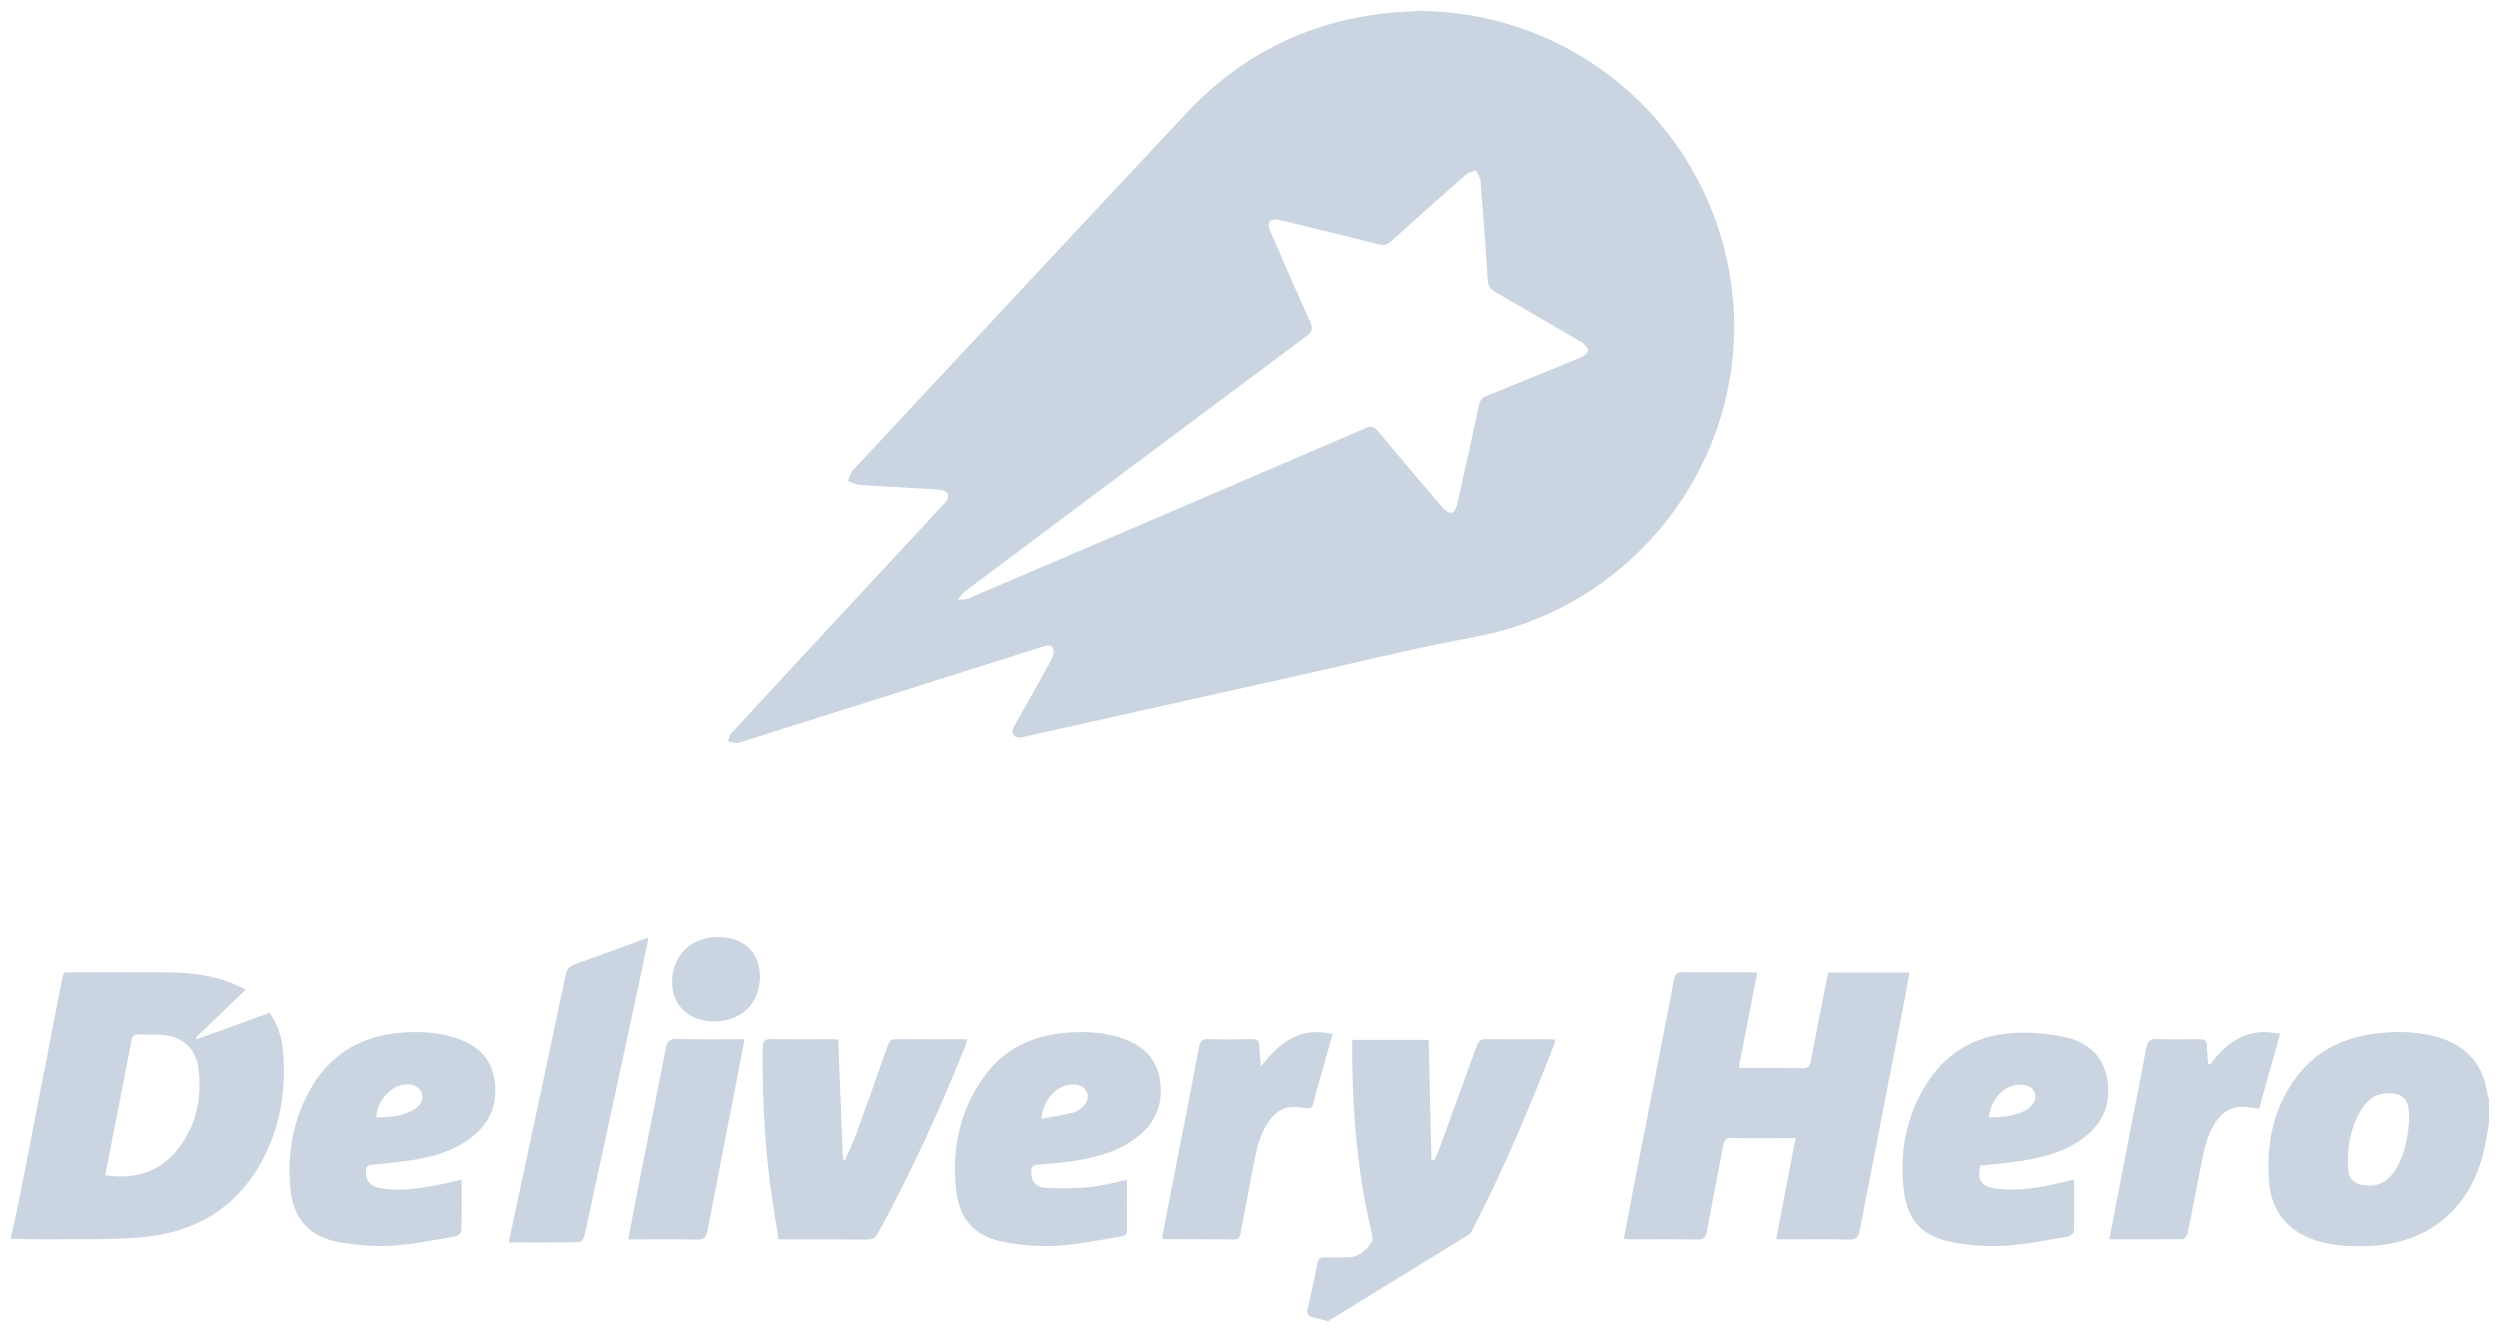
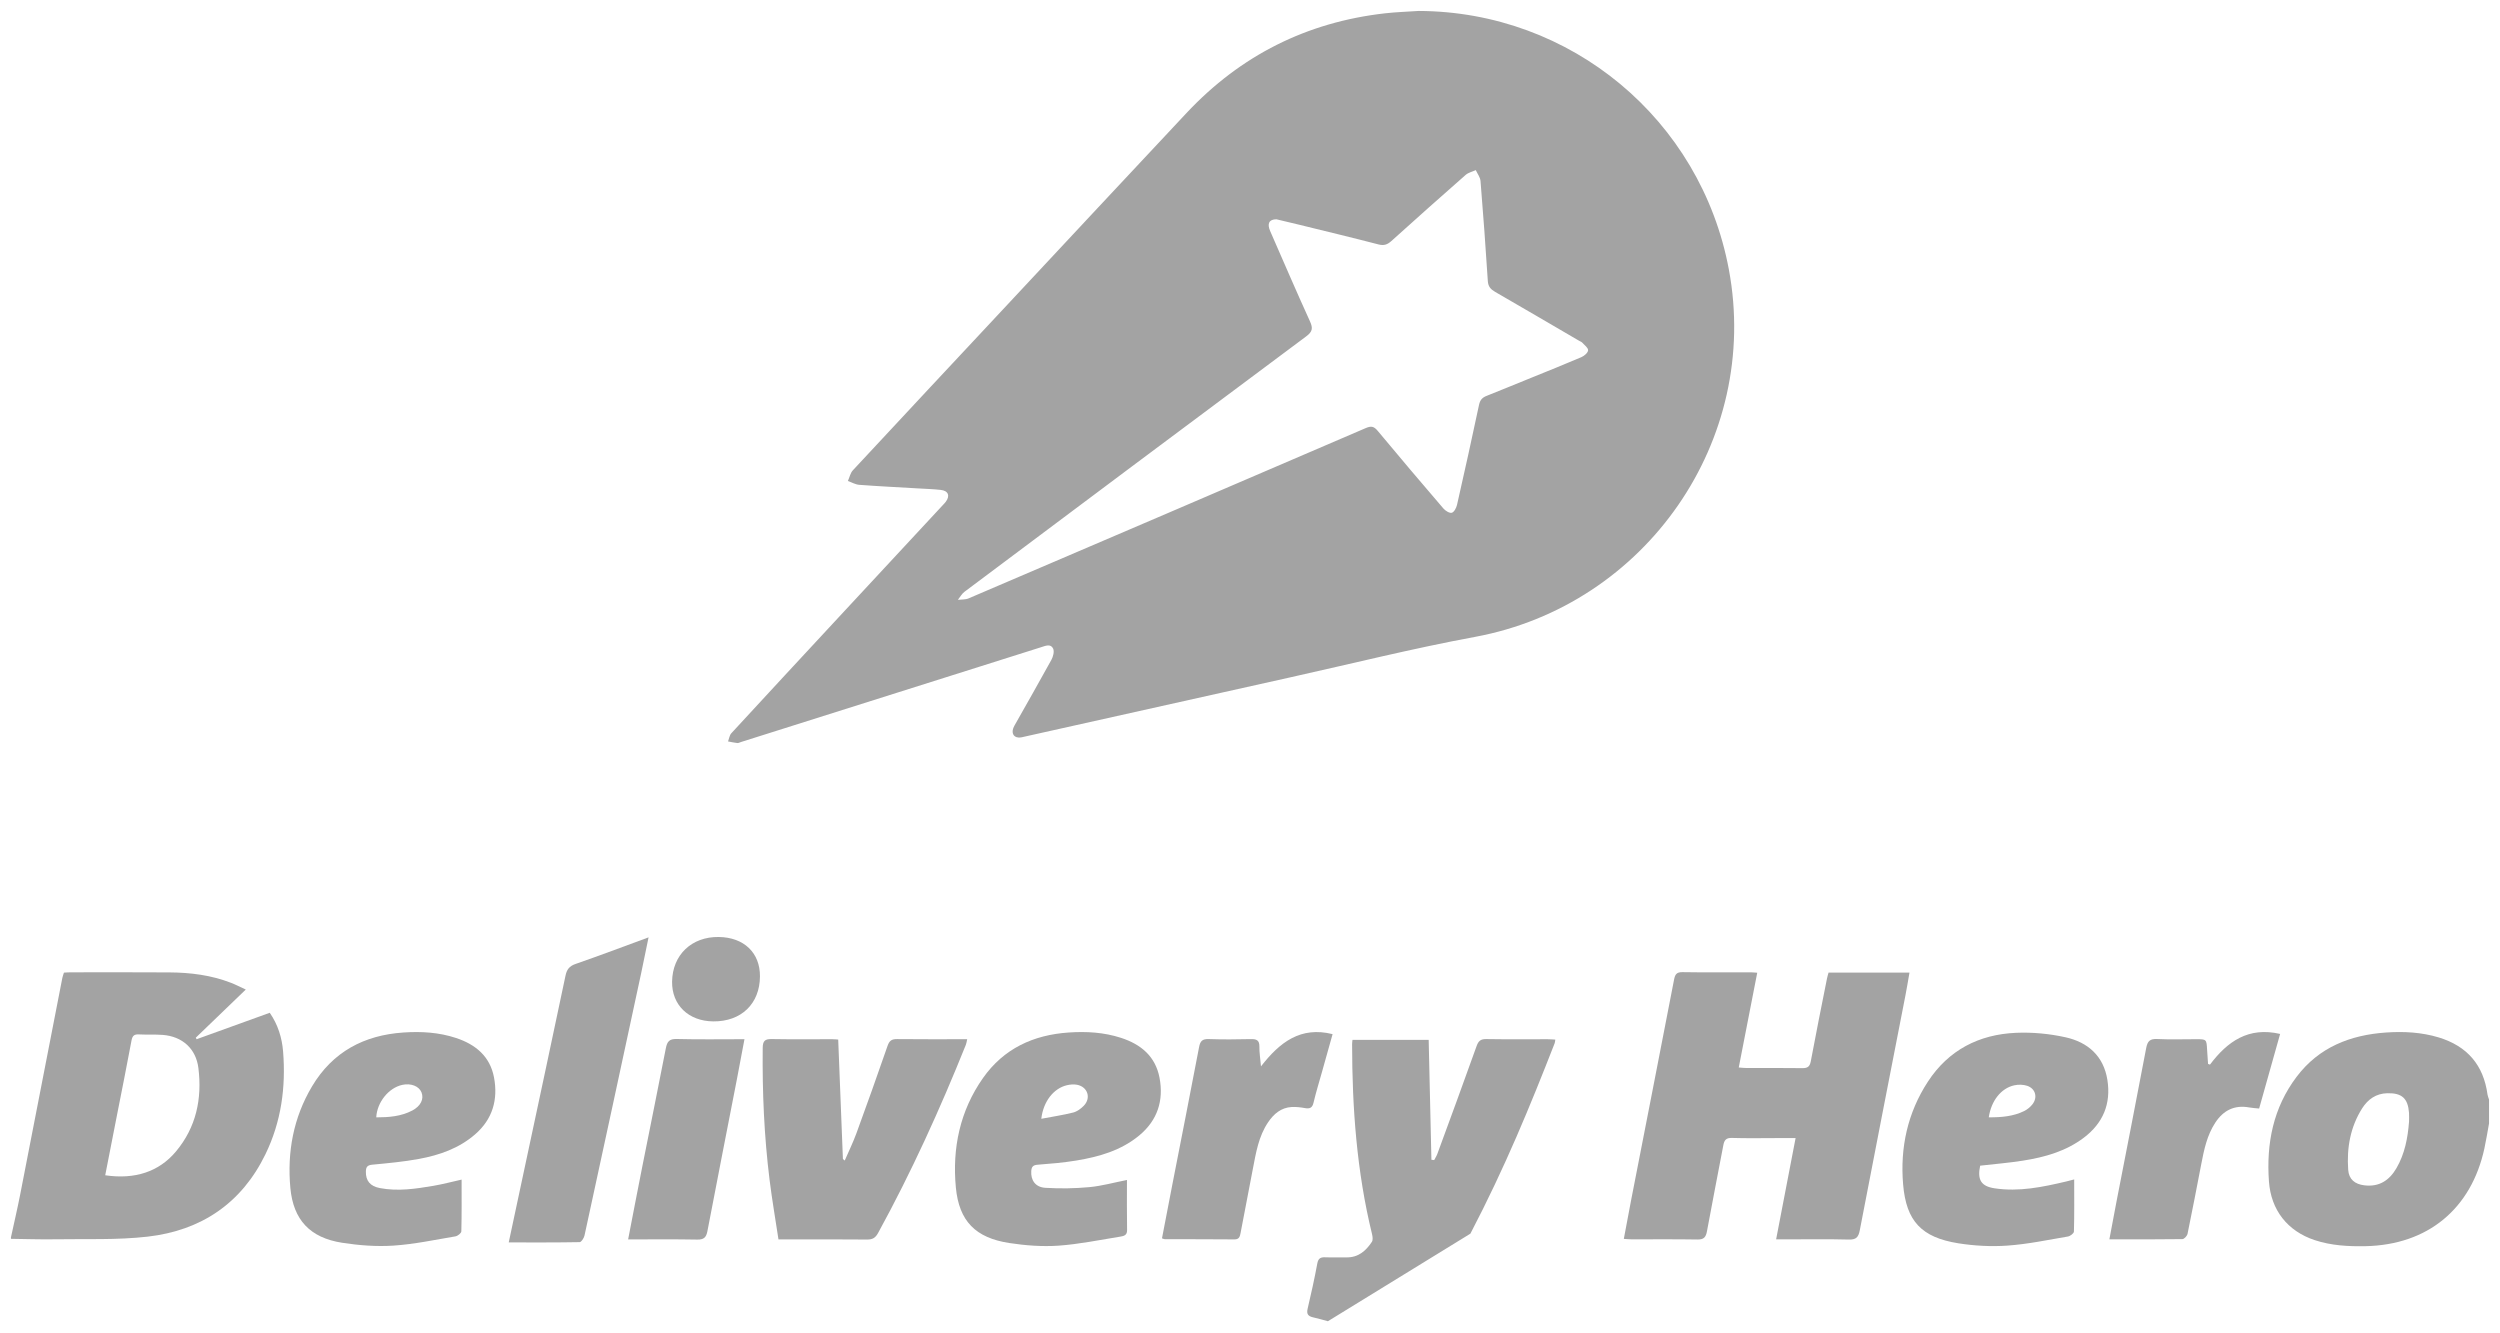
<svg xmlns="http://www.w3.org/2000/svg" width="114.179" height="60.843" viewBox="0 0 30.21 16.098" version="1.1" id="svg1837">
  <defs id="defs1831">
    <clipPath id="clipPath1076" clipPathUnits="userSpaceOnUse">
      <path id="path1074" d="M 0,0 H 595.276 V 841.89 H 0 Z" />
    </clipPath>
    <clipPath id="clipPath1048" clipPathUnits="userSpaceOnUse">
      <path id="path1046" d="M 0,0 H 595.276 V 841.89 H 0 Z" />
    </clipPath>
  </defs>
  <g id="layer1" transform="translate(-67.2098,-150.4794)">
    <g id="g1070" transform="matrix(0.3527778,0,0,-0.3527778,21.3421,311.3654)">
      <g id="g1072" clip-path="url(#clipPath1076)">
        <g id="g1078" transform="translate(130.3937,413.6714)">
-           <path d="M 0,0 C 0.104,0.481 0.217,0.961 0.312,1.444 0.797,3.923 1.277,6.404 1.76,8.884 1.771,8.942 1.794,8.998 1.815,9.067 1.891,9.071 1.967,9.078 2.043,9.078 3.171,9.078 4.3,9.083 5.428,9.075 6.149,9.07 6.86,8.982 7.538,8.718 7.696,8.657 7.847,8.578 8.044,8.488 7.456,7.922 6.894,7.381 6.332,6.839 6.341,6.822 6.35,6.804 6.359,6.786 7.191,7.087 8.022,7.387 8.865,7.692 9.147,7.284 9.284,6.835 9.322,6.366 9.42,5.144 9.259,3.959 8.718,2.847 7.899,1.161 6.511,0.234 4.686,0.024 3.629,-0.097 2.553,-0.049 1.486,-0.067 0.991,-0.075 0.495,-0.057 0,-0.051 Z M 3.229,2.126 C 4.244,1.976 5.07,2.245 5.652,2.941 6.345,3.769 6.551,4.746 6.421,5.797 6.34,6.46 5.871,6.883 5.199,6.934 4.927,6.954 4.652,6.937 4.38,6.951 4.221,6.959 4.16,6.904 4.13,6.744 3.971,5.888 3.799,5.035 3.631,4.181 3.497,3.497 3.363,2.812 3.229,2.126" style="fill:#CBD5E1;fill-opacity:1;fill-rule:nonzero;stroke:none" id="path1080" />
+           <path d="M 0,0 C 0.104,0.481 0.217,0.961 0.312,1.444 0.797,3.923 1.277,6.404 1.76,8.884 1.771,8.942 1.794,8.998 1.815,9.067 1.891,9.071 1.967,9.078 2.043,9.078 3.171,9.078 4.3,9.083 5.428,9.075 6.149,9.07 6.86,8.982 7.538,8.718 7.696,8.657 7.847,8.578 8.044,8.488 7.456,7.922 6.894,7.381 6.332,6.839 6.341,6.822 6.35,6.804 6.359,6.786 7.191,7.087 8.022,7.387 8.865,7.692 9.147,7.284 9.284,6.835 9.322,6.366 9.42,5.144 9.259,3.959 8.718,2.847 7.899,1.161 6.511,0.234 4.686,0.024 3.629,-0.097 2.553,-0.049 1.486,-0.067 0.991,-0.075 0.495,-0.057 0,-0.051 Z M 3.229,2.126 C 4.244,1.976 5.07,2.245 5.652,2.941 6.345,3.769 6.551,4.746 6.421,5.797 6.34,6.46 5.871,6.883 5.199,6.934 4.927,6.954 4.652,6.937 4.38,6.951 4.221,6.959 4.16,6.904 4.13,6.744 3.971,5.888 3.799,5.035 3.631,4.181 3.497,3.497 3.363,2.812 3.229,2.126" style="fill:#a3a3a3;fill-opacity:1;fill-rule:nonzero;stroke:none" id="path1080" />
        </g>
        <g id="g1082" transform="translate(175.5043,410.7975)">
-           <path d="m 0,0 c -0.171,0.046 -0.341,0.096 -0.514,0.135 -0.163,0.038 -0.223,0.113 -0.181,0.291 0.121,0.515 0.236,1.032 0.332,1.552 0.034,0.181 0.114,0.218 0.275,0.212 C 0.151,2.18 0.391,2.192 0.63,2.187 1.038,2.178 1.302,2.409 1.507,2.72 1.548,2.783 1.532,2.9 1.512,2.984 0.989,5.123 0.831,7.3 0.829,9.494 c 0,0.041 0.007,0.082 0.013,0.145 h 2.61 C 3.483,8.265 3.514,6.898 3.546,5.531 3.578,5.527 3.609,5.524 3.641,5.52 3.678,5.592 3.723,5.66 3.75,5.735 4.2,6.961 4.652,8.186 5.09,9.416 5.154,9.598 5.228,9.669 5.426,9.665 6.127,9.653 6.829,9.661 7.53,9.66 7.612,9.66 7.694,9.652 7.79,9.647 7.78,9.588 7.78,9.554 7.768,9.524 6.938,7.399 6.076,5.288 4.881,3.fff 4.38,2.515 3.824,1.736 3.097,1.096 2.448,0.522 1.711,0.133 0.834,0.046 0.795,0.042 0.757,0.016 0.718,0 Z" style="fill:#CBD5E1;fill-opacity:1;fill-rule:nonzero;stroke:none" id="path1084" />
+           <path d="m 0,0 c -0.171,0.046 -0.341,0.096 -0.514,0.135 -0.163,0.038 -0.223,0.113 -0.181,0.291 0.121,0.515 0.236,1.032 0.332,1.552 0.034,0.181 0.114,0.218 0.275,0.212 C 0.151,2.18 0.391,2.192 0.63,2.187 1.038,2.178 1.302,2.409 1.507,2.72 1.548,2.783 1.532,2.9 1.512,2.984 0.989,5.123 0.831,7.3 0.829,9.494 c 0,0.041 0.007,0.082 0.013,0.145 h 2.61 C 3.483,8.265 3.514,6.898 3.546,5.531 3.578,5.527 3.609,5.524 3.641,5.52 3.678,5.592 3.723,5.66 3.75,5.735 4.2,6.961 4.652,8.186 5.09,9.416 5.154,9.598 5.228,9.669 5.426,9.665 6.127,9.653 6.829,9.661 7.53,9.66 7.612,9.66 7.694,9.652 7.79,9.647 7.78,9.588 7.78,9.554 7.768,9.524 6.938,7.399 6.076,5.288 4.881,3.fff 4.38,2.515 3.824,1.736 3.097,1.096 2.448,0.522 1.711,0.133 0.834,0.046 0.795,0.042 0.757,0.016 0.718,0 Z" style="fill:#a3a3a3;fill-opacity:1;fill-rule:nonzero;stroke:none" id="path1084" />
        </g>
        <g id="g1086" transform="translate(215.2776,417.5717)">
-           <path d="m 0,0 c -0.052,-0.284 -0.097,-0.57 -0.158,-0.852 -0.45,-2.078 -1.945,-3.306 -4.07,-3.351 -0.592,-0.012 -1.178,0.02 -1.746,0.208 -0.932,0.31 -1.495,1.029 -1.565,2.011 -0.093,1.302 0.147,2.522 0.948,3.583 0.764,1.013 1.838,1.433 3.067,1.517 0.607,0.041 1.213,0.009 1.801,-0.169 C -0.75,2.651 -0.188,2.003 -0.052,0.99 -0.044,0.933 -0.018,0.877 0,0.821 Z m -2.74,0.061 c 0,0.102 0.007,0.205 -10e-4,0.306 -0.038,0.495 -0.245,0.68 -0.741,0.669 -0.386,-0.008 -0.666,-0.207 -0.863,-0.516 -0.408,-0.644 -0.532,-1.36 -0.479,-2.108 0.023,-0.325 0.227,-0.492 0.555,-0.531 0.506,-0.061 0.854,0.169 1.098,0.588 0.285,0.491 0.388,1.033 0.431,1.592" style="fill:#CBD5E1;fill-opacity:1;fill-rule:nonzero;stroke:none" id="path1088" />
+           <path d="m 0,0 c -0.052,-0.284 -0.097,-0.57 -0.158,-0.852 -0.45,-2.078 -1.945,-3.306 -4.07,-3.351 -0.592,-0.012 -1.178,0.02 -1.746,0.208 -0.932,0.31 -1.495,1.029 -1.565,2.011 -0.093,1.302 0.147,2.522 0.948,3.583 0.764,1.013 1.838,1.433 3.067,1.517 0.607,0.041 1.213,0.009 1.801,-0.169 C -0.75,2.651 -0.188,2.003 -0.052,0.99 -0.044,0.933 -0.018,0.877 0,0.821 Z m -2.74,0.061 c 0,0.102 0.007,0.205 -10e-4,0.306 -0.038,0.495 -0.245,0.68 -0.741,0.669 -0.386,-0.008 -0.666,-0.207 -0.863,-0.516 -0.408,-0.644 -0.532,-1.36 -0.479,-2.108 0.023,-0.325 0.227,-0.492 0.555,-0.531 0.506,-0.061 0.854,0.169 1.098,0.588 0.285,0.491 0.388,1.033 0.431,1.592" style="fill:#a3a3a3;fill-opacity:1;fill-rule:nonzero;stroke:none" id="path1088" />
        </g>
        <g id="g1090" transform="translate(178.6111,455.6797)">
-           <path d="m 0,0 c 5.219,-0.018 9.665,-3.714 10.627,-8.851 1.096,-5.85 -2.836,-11.506 -8.697,-12.59 -2.123,-0.393 -4.222,-0.918 -6.331,-1.387 -3.026,-0.673 -6.051,-1.35 -9.076,-2.025 -0.075,-0.017 -0.152,-0.04 -0.227,-0.035 -0.197,0.012 -0.261,0.192 -0.143,0.402 0.423,0.752 0.853,1.5 1.268,2.257 0.061,0.111 0.107,0.289 0.06,0.388 -0.083,0.176 -0.266,0.093 -0.411,0.047 -3.428,-1.082 -6.856,-2.166 -10.284,-3.249 -0.04,-0.013 -0.083,-0.038 -0.122,-0.034 -0.107,0.012 -0.212,0.036 -0.318,0.055 0.036,0.094 0.049,0.211 0.113,0.281 1.222,1.328 2.45,2.65 3.677,3.973 1.187,1.279 2.374,2.557 3.561,3.835 0.035,0.038 0.072,0.074 0.103,0.115 0.16,0.208 0.092,0.384 -0.17,0.412 -0.255,0.028 -0.512,0.036 -0.768,0.051 -0.674,0.04 -1.348,0.072 -2.022,0.123 -0.132,0.01 -0.259,0.086 -0.389,0.131 0.056,0.124 0.084,0.274 0.172,0.368 1.764,1.899 3.534,3.791 5.303,5.684 2.044,2.187 4.083,4.378 6.131,6.56 1.846,1.966 4.112,3.105 6.793,3.408 C -0.769,-0.038 -0.384,-0.026 0,0 m -4.871,-7.136 c -0.254,-0.002 -0.323,-0.151 -0.214,-0.402 0.452,-1.033 0.897,-2.069 1.364,-3.094 0.108,-0.237 0.087,-0.354 -0.129,-0.515 -3.908,-2.91 -7.808,-5.829 -11.707,-8.75 -0.091,-0.069 -0.15,-0.182 -0.224,-0.274 0.122,0.015 0.257,0.002 0.366,0.049 4.538,1.94 9.074,3.884 13.608,5.835 0.182,0.078 0.277,0.059 0.403,-0.092 0.743,-0.894 1.496,-1.781 2.253,-2.663 0.068,-0.079 0.209,-0.168 0.288,-0.147 0.079,0.021 0.155,0.166 0.179,0.27 0.259,1.14 0.512,2.282 0.754,3.426 0.035,0.167 0.112,0.25 0.259,0.308 0.508,0.202 1.013,0.41 1.52,0.616 0.577,0.235 1.156,0.465 1.729,0.711 0.097,0.042 0.222,0.149 0.228,0.234 0.006,0.082 -0.122,0.176 -0.198,0.26 -0.027,0.03 -0.072,0.044 -0.109,0.066 C 4.54,-10.739 3.582,-10.176 2.62,-9.622 2.467,-9.533 2.383,-9.44 2.371,-9.25 2.298,-8.108 2.214,-6.965 2.121,-5.824 2.11,-5.697 2.015,-5.576 1.959,-5.452 1.842,-5.506 1.704,-5.535 1.611,-5.617 c -0.855,-0.75 -1.703,-1.507 -2.548,-2.268 -0.133,-0.119 -0.251,-0.16 -0.435,-0.113 -0.901,0.234 -1.806,0.451 -2.709,0.673 -0.274,0.067 -0.548,0.131 -0.79,0.189" style="fill:#CBD5E1;fill-opacity:1;fill-rule:nonzero;stroke:none" id="path1092" />
+           <path d="m 0,0 c 5.219,-0.018 9.665,-3.714 10.627,-8.851 1.096,-5.85 -2.836,-11.506 -8.697,-12.59 -2.123,-0.393 -4.222,-0.918 -6.331,-1.387 -3.026,-0.673 -6.051,-1.35 -9.076,-2.025 -0.075,-0.017 -0.152,-0.04 -0.227,-0.035 -0.197,0.012 -0.261,0.192 -0.143,0.402 0.423,0.752 0.853,1.5 1.268,2.257 0.061,0.111 0.107,0.289 0.06,0.388 -0.083,0.176 -0.266,0.093 -0.411,0.047 -3.428,-1.082 -6.856,-2.166 -10.284,-3.249 -0.04,-0.013 -0.083,-0.038 -0.122,-0.034 -0.107,0.012 -0.212,0.036 -0.318,0.055 0.036,0.094 0.049,0.211 0.113,0.281 1.222,1.328 2.45,2.65 3.677,3.973 1.187,1.279 2.374,2.557 3.561,3.835 0.035,0.038 0.072,0.074 0.103,0.115 0.16,0.208 0.092,0.384 -0.17,0.412 -0.255,0.028 -0.512,0.036 -0.768,0.051 -0.674,0.04 -1.348,0.072 -2.022,0.123 -0.132,0.01 -0.259,0.086 -0.389,0.131 0.056,0.124 0.084,0.274 0.172,0.368 1.764,1.899 3.534,3.791 5.303,5.684 2.044,2.187 4.083,4.378 6.131,6.56 1.846,1.966 4.112,3.105 6.793,3.408 C -0.769,-0.038 -0.384,-0.026 0,0 m -4.871,-7.136 c -0.254,-0.002 -0.323,-0.151 -0.214,-0.402 0.452,-1.033 0.897,-2.069 1.364,-3.094 0.108,-0.237 0.087,-0.354 -0.129,-0.515 -3.908,-2.91 -7.808,-5.829 -11.707,-8.75 -0.091,-0.069 -0.15,-0.182 -0.224,-0.274 0.122,0.015 0.257,0.002 0.366,0.049 4.538,1.94 9.074,3.884 13.608,5.835 0.182,0.078 0.277,0.059 0.403,-0.092 0.743,-0.894 1.496,-1.781 2.253,-2.663 0.068,-0.079 0.209,-0.168 0.288,-0.147 0.079,0.021 0.155,0.166 0.179,0.27 0.259,1.14 0.512,2.282 0.754,3.426 0.035,0.167 0.112,0.25 0.259,0.308 0.508,0.202 1.013,0.41 1.52,0.616 0.577,0.235 1.156,0.465 1.729,0.711 0.097,0.042 0.222,0.149 0.228,0.234 0.006,0.082 -0.122,0.176 -0.198,0.26 -0.027,0.03 -0.072,0.044 -0.109,0.066 C 4.54,-10.739 3.582,-10.176 2.62,-9.622 2.467,-9.533 2.383,-9.44 2.371,-9.25 2.298,-8.108 2.214,-6.965 2.121,-5.824 2.11,-5.697 2.015,-5.576 1.959,-5.452 1.842,-5.506 1.704,-5.535 1.611,-5.617 c -0.855,-0.75 -1.703,-1.507 -2.548,-2.268 -0.133,-0.119 -0.251,-0.16 -0.435,-0.113 -0.901,0.234 -1.806,0.451 -2.709,0.673 -0.274,0.067 -0.548,0.131 -0.79,0.189" style="fill:#a3a3a3;fill-opacity:1;fill-rule:nonzero;stroke:none" id="path1092" />
        </g>
        <g id="g1094" transform="translate(192.6537,422.7401)">
-           <path d="M 0,0 H 2.772 C 2.724,-0.271 2.684,-0.526 2.634,-0.779 2.112,-3.461 1.585,-6.143 1.07,-8.826 1.025,-9.059 0.951,-9.152 0.695,-9.145 c -0.726,0.02 -1.453,0.007 -2.18,0.007 h -0.311 c 0.225,1.167 0.443,2.301 0.667,3.469 h -0.615 c -0.522,-0.001 -1.044,-0.011 -1.565,0.005 -0.202,0.006 -0.263,-0.075 -0.296,-0.253 -0.184,-0.982 -0.381,-1.961 -0.56,-2.944 -0.038,-0.204 -0.107,-0.286 -0.327,-0.282 -0.752,0.013 -1.505,0.005 -2.258,0.006 -0.075,0 -0.151,0.008 -0.263,0.015 0.086,0.457 0.166,0.897 0.252,1.337 0.49,2.515 0.984,5.028 1.469,7.544 0.035,0.18 0.087,0.259 0.29,0.256 0.778,-0.013 1.556,-0.005 2.334,-0.006 0.067,0 0.135,-0.008 0.225,-0.014 -0.212,-1.084 -0.42,-2.153 -0.633,-3.246 0.106,-0.008 0.18,-0.017 0.254,-0.017 0.642,-0.002 1.283,0.004 1.924,-0.005 0.177,-0.002 0.254,0.048 0.289,0.232 0.176,0.949 0.368,1.894 0.556,2.841 C -0.04,-0.135 -0.019,-0.071 0,0" style="fill:#CBD5E1;fill-opacity:1;fill-rule:nonzero;stroke:none" id="path1096" />
+           <path d="M 0,0 H 2.772 C 2.724,-0.271 2.684,-0.526 2.634,-0.779 2.112,-3.461 1.585,-6.143 1.07,-8.826 1.025,-9.059 0.951,-9.152 0.695,-9.145 c -0.726,0.02 -1.453,0.007 -2.18,0.007 h -0.311 c 0.225,1.167 0.443,2.301 0.667,3.469 h -0.615 c -0.522,-0.001 -1.044,-0.011 -1.565,0.005 -0.202,0.006 -0.263,-0.075 -0.296,-0.253 -0.184,-0.982 -0.381,-1.961 -0.56,-2.944 -0.038,-0.204 -0.107,-0.286 -0.327,-0.282 -0.752,0.013 -1.505,0.005 -2.258,0.006 -0.075,0 -0.151,0.008 -0.263,0.015 0.086,0.457 0.166,0.897 0.252,1.337 0.49,2.515 0.984,5.028 1.469,7.544 0.035,0.18 0.087,0.259 0.29,0.256 0.778,-0.013 1.556,-0.005 2.334,-0.006 0.067,0 0.135,-0.008 0.225,-0.014 -0.212,-1.084 -0.42,-2.153 -0.633,-3.246 0.106,-0.008 0.18,-0.017 0.254,-0.017 0.642,-0.002 1.283,0.004 1.924,-0.005 0.177,-0.002 0.254,0.048 0.289,0.232 0.176,0.949 0.368,1.894 0.556,2.841 C -0.04,-0.135 -0.019,-0.071 0,0" style="fill:#a3a3a3;fill-opacity:1;fill-rule:nonzero;stroke:none" id="path1096" />
        </g>
        <g id="g1098" transform="translate(145.8303,415.6488)">
-           <path d="m 0,0 c 0,-0.596 0.006,-1.185 -0.009,-1.772 -0.002,-0.062 -0.124,-0.159 -0.201,-0.172 -0.706,-0.119 -1.412,-0.27 -2.124,-0.317 -0.582,-0.038 -1.181,0.007 -1.76,0.098 -1.095,0.171 -1.671,0.779 -1.772,1.88 -0.112,1.228 0.104,2.405 0.743,3.477 0.705,1.184 1.784,1.755 3.133,1.845 0.609,0.041 1.214,0.006 1.8,-0.188 C 0.482,4.629 0.974,4.22 1.11,3.501 1.253,2.744 1.064,2.074 0.466,1.553 -0.087,1.072 -0.756,0.838 -1.459,0.709 -1.987,0.611 -2.525,0.562 -3.06,0.511 -3.232,0.495 -3.277,0.427 -3.279,0.274 c -0.005,-0.313 0.143,-0.499 0.478,-0.564 0.617,-0.118 1.227,-0.026 1.834,0.077 C -0.649,-0.159 -0.336,-0.075 0,0 m -2.924,2.132 c 0.429,10e-4 0.849,0.031 1.236,0.235 0.29,0.154 0.405,0.396 0.314,0.622 C -1.461,3.203 -1.738,3.31 -2.033,3.245 -2.497,3.143 -2.895,2.655 -2.924,2.132" style="fill:#CBD5E1;fill-opacity:1;fill-rule:nonzero;stroke:none" id="path1100" />
+           <path d="m 0,0 c 0,-0.596 0.006,-1.185 -0.009,-1.772 -0.002,-0.062 -0.124,-0.159 -0.201,-0.172 -0.706,-0.119 -1.412,-0.27 -2.124,-0.317 -0.582,-0.038 -1.181,0.007 -1.76,0.098 -1.095,0.171 -1.671,0.779 -1.772,1.88 -0.112,1.228 0.104,2.405 0.743,3.477 0.705,1.184 1.784,1.755 3.133,1.845 0.609,0.041 1.214,0.006 1.8,-0.188 C 0.482,4.629 0.974,4.22 1.11,3.501 1.253,2.744 1.064,2.074 0.466,1.553 -0.087,1.072 -0.756,0.838 -1.459,0.709 -1.987,0.611 -2.525,0.562 -3.06,0.511 -3.232,0.495 -3.277,0.427 -3.279,0.274 c -0.005,-0.313 0.143,-0.499 0.478,-0.564 0.617,-0.118 1.227,-0.026 1.834,0.077 C -0.649,-0.159 -0.336,-0.075 0,0 m -2.924,2.132 c 0.429,10e-4 0.849,0.031 1.236,0.235 0.29,0.154 0.405,0.396 0.314,0.622 C -1.461,3.203 -1.738,3.31 -2.033,3.245 -2.497,3.143 -2.895,2.655 -2.924,2.132" style="fill:#a3a3a3;fill-opacity:1;fill-rule:nonzero;stroke:none" id="path1100" />
        </g>
        <g id="g1102" transform="translate(168.6214,415.6362)">
-           <path d="M 0,0 C 0,-0.574 -0.006,-1.147 0.004,-1.719 0.007,-1.893 -0.107,-1.921 -0.22,-1.939 -0.927,-2.052 -1.633,-2.2 -2.344,-2.25 c -0.558,-0.038 -1.13,0.005 -1.684,0.09 -1.156,0.177 -1.723,0.745 -1.833,1.903 -0.127,1.346 0.139,2.625 0.931,3.751 0.709,1.007 1.723,1.474 2.928,1.557 0.608,0.042 1.213,0.008 1.8,-0.183 C 0.479,4.647 0.975,4.235 1.115,3.504 1.264,2.721 1.046,2.045 0.424,1.528 -0.202,1.008 -0.958,0.794 -1.74,0.665 -2.177,0.593 -2.621,0.556 -3.064,0.522 -3.222,0.51 -3.269,0.445 -3.278,0.305 c -0.021,-0.312 0.14,-0.554 0.486,-0.574 0.5,-0.03 1.006,-0.023 1.505,0.024 C -0.866,-0.206 -0.451,-0.089 0,0 m -2.934,2.096 c 0.388,0.074 0.746,0.127 1.095,0.215 0.132,0.034 0.262,0.131 0.36,0.231 0.258,0.265 0.136,0.647 -0.229,0.719 C -1.82,3.283 -1.947,3.272 -2.06,3.245 -2.509,3.138 -2.866,2.694 -2.934,2.096" style="fill:#CBD5E1;fill-opacity:1;fill-rule:nonzero;stroke:none" id="path1104" />
+           <path d="M 0,0 C 0,-0.574 -0.006,-1.147 0.004,-1.719 0.007,-1.893 -0.107,-1.921 -0.22,-1.939 -0.927,-2.052 -1.633,-2.2 -2.344,-2.25 c -0.558,-0.038 -1.13,0.005 -1.684,0.09 -1.156,0.177 -1.723,0.745 -1.833,1.903 -0.127,1.346 0.139,2.625 0.931,3.751 0.709,1.007 1.723,1.474 2.928,1.557 0.608,0.042 1.213,0.008 1.8,-0.183 C 0.479,4.647 0.975,4.235 1.115,3.504 1.264,2.721 1.046,2.045 0.424,1.528 -0.202,1.008 -0.958,0.794 -1.74,0.665 -2.177,0.593 -2.621,0.556 -3.064,0.522 -3.222,0.51 -3.269,0.445 -3.278,0.305 c -0.021,-0.312 0.14,-0.554 0.486,-0.574 0.5,-0.03 1.006,-0.023 1.505,0.024 C -0.866,-0.206 -0.451,-0.089 0,0 m -2.934,2.096 c 0.388,0.074 0.746,0.127 1.095,0.215 0.132,0.034 0.262,0.131 0.36,0.231 0.258,0.265 0.136,0.647 -0.229,0.719 C -1.82,3.283 -1.947,3.272 -2.06,3.245 -2.509,3.138 -2.866,2.694 -2.934,2.096" style="fill:#a3a3a3;fill-opacity:1;fill-rule:nonzero;stroke:none" id="path1104" />
        </g>
        <g id="g1106" transform="translate(197.8468,416.126)">
-           <path d="m 0,0 c -0.103,-0.484 0.032,-0.705 0.492,-0.775 0.837,-0.127 1.649,0.043 2.458,0.234 0.082,0.02 0.163,0.042 0.271,0.07 0,-0.609 0.007,-1.198 -0.009,-1.786 C 3.21,-2.318 3.084,-2.414 3.004,-2.427 2.315,-2.544 1.627,-2.689 0.932,-2.738 0.374,-2.777 -0.2,-2.746 -0.753,-2.658 c -1.257,0.202 -1.78,0.758 -1.886,2.016 -0.107,1.259 0.152,2.454 0.85,3.522 0.707,1.082 1.75,1.617 3.018,1.671 C 1.793,4.575 2.376,4.52 2.928,4.397 3.69,4.227 4.228,3.758 4.358,2.938 4.488,2.12 4.209,1.456 3.552,0.959 2.936,0.492 2.212,0.29 1.463,0.172 0.983,0.096 0.497,0.057 0,0 M 0.295,1.656 C 0.727,1.654 1.132,1.687 1.507,1.871 1.611,1.922 1.71,2.003 1.783,2.092 1.978,2.329 1.902,2.636 1.613,2.735 1.477,2.781 1.308,2.784 1.165,2.752 0.716,2.652 0.377,2.221 0.295,1.656" style="fill:#CBD5E1;fill-opacity:1;fill-rule:nonzero;stroke:none" id="path1108" />
+           <path d="m 0,0 c -0.103,-0.484 0.032,-0.705 0.492,-0.775 0.837,-0.127 1.649,0.043 2.458,0.234 0.082,0.02 0.163,0.042 0.271,0.07 0,-0.609 0.007,-1.198 -0.009,-1.786 C 3.21,-2.318 3.084,-2.414 3.004,-2.427 2.315,-2.544 1.627,-2.689 0.932,-2.738 0.374,-2.777 -0.2,-2.746 -0.753,-2.658 c -1.257,0.202 -1.78,0.758 -1.886,2.016 -0.107,1.259 0.152,2.454 0.85,3.522 0.707,1.082 1.75,1.617 3.018,1.671 C 1.793,4.575 2.376,4.52 2.928,4.397 3.69,4.227 4.228,3.758 4.358,2.938 4.488,2.12 4.209,1.456 3.552,0.959 2.936,0.492 2.212,0.29 1.463,0.172 0.983,0.096 0.497,0.057 0,0 M 0.295,1.656 C 0.727,1.654 1.132,1.687 1.507,1.871 1.611,1.922 1.71,2.003 1.783,2.092 1.978,2.329 1.902,2.636 1.613,2.735 1.477,2.781 1.308,2.784 1.165,2.752 0.716,2.652 0.377,2.221 0.295,1.656" style="fill:#a3a3a3;fill-opacity:1;fill-rule:nonzero;stroke:none" id="path1108" />
        </g>
        <g id="g1110" transform="translate(158.7304,420.4459)">
-           <path d="m 0,0 c 0.054,-1.392 0.107,-2.74 0.161,-4.087 0.001,-0.011 0.023,-0.021 0.063,-0.057 0.137,0.318 0.286,0.621 0.401,0.936 0.363,0.994 0.72,1.99 1.065,2.991 0.061,0.176 0.14,0.235 0.324,0.233 C 2.808,0.007 3.602,0.012 4.418,0.012 4.399,-0.069 4.394,-0.127 4.373,-0.178 3.488,-2.383 2.507,-4.543 1.365,-6.628 1.275,-6.792 1.176,-6.852 0.988,-6.85 c -0.915,0.01 -1.83,0.004 -2.745,0.004 h -0.289 c -0.104,0.689 -0.22,1.36 -0.304,2.034 -0.187,1.504 -0.252,3.014 -0.236,4.529 0.003,0.237 0.076,0.304 0.307,0.3 C -1.587,0.004 -0.894,0.013 -0.201,0.012 -0.118,0.011 -0.035,0.002 0,0" style="fill:#CBD5E1;fill-opacity:1;fill-rule:nonzero;stroke:none" id="path1112" />
+           <path d="m 0,0 c 0.054,-1.392 0.107,-2.74 0.161,-4.087 0.001,-0.011 0.023,-0.021 0.063,-0.057 0.137,0.318 0.286,0.621 0.401,0.936 0.363,0.994 0.72,1.99 1.065,2.991 0.061,0.176 0.14,0.235 0.324,0.233 C 2.808,0.007 3.602,0.012 4.418,0.012 4.399,-0.069 4.394,-0.127 4.373,-0.178 3.488,-2.383 2.507,-4.543 1.365,-6.628 1.275,-6.792 1.176,-6.852 0.988,-6.85 c -0.915,0.01 -1.83,0.004 -2.745,0.004 h -0.289 c -0.104,0.689 -0.22,1.36 -0.304,2.034 -0.187,1.504 -0.252,3.014 -0.236,4.529 0.003,0.237 0.076,0.304 0.307,0.3 C -1.587,0.004 -0.894,0.013 -0.201,0.012 -0.118,0.011 -0.035,0.002 0,0" style="fill:#a3a3a3;fill-opacity:1;fill-rule:nonzero;stroke:none" id="path1112" />
        </g>
        <g id="g1114" transform="translate(147.4446,413.497)">
-           <path d="M 0,0 C 0.202,0.945 0.394,1.846 0.586,2.747 1.04,4.876 1.497,7.004 1.944,9.134 1.989,9.349 2.075,9.465 2.29,9.539 3.112,9.824 3.925,10.132 4.79,10.45 4.701,10.016 4.621,9.62 4.537,9.225 3.892,6.229 3.248,3.233 2.596,0.238 2.577,0.151 2.488,0.011 2.429,0.01 1.635,-0.005 0.842,0 0,0" style="fill:#CBD5E1;fill-opacity:1;fill-rule:nonzero;stroke:none" id="path1116" />
+           <path d="M 0,0 C 0.202,0.945 0.394,1.846 0.586,2.747 1.04,4.876 1.497,7.004 1.944,9.134 1.989,9.349 2.075,9.465 2.29,9.539 3.112,9.824 3.925,10.132 4.79,10.45 4.701,10.016 4.621,9.62 4.537,9.225 3.892,6.229 3.248,3.233 2.596,0.238 2.577,0.151 2.488,0.011 2.429,0.01 1.635,-0.005 0.842,0 0,0" style="fill:#a3a3a3;fill-opacity:1;fill-rule:nonzero;stroke:none" id="path1116" />
        </g>
        <g id="g1118" transform="translate(205.7188,419.5875)">
-           <path d="M 0,0 C 0.598,0.794 1.317,1.304 2.403,1.051 2.163,0.198 1.926,-0.644 1.684,-1.504 1.561,-1.491 1.452,-1.487 1.346,-1.467 0.839,-1.375 0.461,-1.565 0.184,-1.985 -0.1,-2.417 -0.203,-2.91 -0.298,-3.406 -0.452,-4.203 -0.604,-5 -0.768,-5.794 c -0.015,-0.073 -0.115,-0.182 -0.177,-0.183 -0.819,-0.012 -1.639,-0.008 -2.501,-0.008 0.086,0.455 0.165,0.888 0.249,1.319 0.338,1.744 0.683,3.487 1.012,5.233 0.045,0.24 0.131,0.322 0.378,0.31 C -1.363,0.855 -0.918,0.871 -0.473,0.871 -0.117,0.87 -0.118,0.87 -0.098,0.502 -0.09,0.343 -0.077,0.184 -0.066,0.025 -0.044,0.017 -0.022,0.008 0,0" style="fill:#CBD5E1;fill-opacity:1;fill-rule:nonzero;stroke:none" id="path1120" />
+           <path d="M 0,0 C 0.598,0.794 1.317,1.304 2.403,1.051 2.163,0.198 1.926,-0.644 1.684,-1.504 1.561,-1.491 1.452,-1.487 1.346,-1.467 0.839,-1.375 0.461,-1.565 0.184,-1.985 -0.1,-2.417 -0.203,-2.91 -0.298,-3.406 -0.452,-4.203 -0.604,-5 -0.768,-5.794 c -0.015,-0.073 -0.115,-0.182 -0.177,-0.183 -0.819,-0.012 -1.639,-0.008 -2.501,-0.008 0.086,0.455 0.165,0.888 0.249,1.319 0.338,1.744 0.683,3.487 1.012,5.233 0.045,0.24 0.131,0.322 0.378,0.31 C -1.363,0.855 -0.918,0.871 -0.473,0.871 -0.117,0.87 -0.118,0.87 -0.098,0.502 -0.09,0.343 -0.077,0.184 -0.066,0.025 -0.044,0.017 -0.022,0.008 0,0" style="fill:#a3a3a3;fill-opacity:1;fill-rule:nonzero;stroke:none" id="path1120" />
        </g>
        <g id="g1122" transform="translate(173.212,419.5267)">
-           <path d="M 0,0 C 0.649,0.836 1.361,1.377 2.453,1.105 2.328,0.658 2.206,0.226 2.085,-0.207 1.988,-0.552 1.882,-0.895 1.8,-1.244 1.758,-1.419 1.674,-1.458 1.51,-1.429 1.36,-1.402 1.204,-1.383 1.052,-1.391 0.689,-1.412 0.439,-1.626 0.244,-1.914 c -0.325,-0.481 -0.415,-1.041 -0.522,-1.595 -0.141,-0.729 -0.279,-1.458 -0.419,-2.188 -0.023,-0.121 -0.042,-0.23 -0.212,-0.229 -0.795,0.007 -1.59,0.005 -2.385,0.007 -0.024,0 -0.048,0.014 -0.097,0.029 0.124,0.642 0.246,1.285 0.371,1.926 0.301,1.542 0.607,3.083 0.9,4.626 0.039,0.21 0.116,0.281 0.331,0.274 C -1.311,0.92 -0.832,0.923 -0.353,0.935 -0.157,0.94 -0.05,0.901 -0.054,0.676 -0.058,0.482 -0.025,0.288 0,0" style="fill:#CBD5E1;fill-opacity:1;fill-rule:nonzero;stroke:none" id="path1124" />
+           <path d="M 0,0 C 0.649,0.836 1.361,1.377 2.453,1.105 2.328,0.658 2.206,0.226 2.085,-0.207 1.988,-0.552 1.882,-0.895 1.8,-1.244 1.758,-1.419 1.674,-1.458 1.51,-1.429 1.36,-1.402 1.204,-1.383 1.052,-1.391 0.689,-1.412 0.439,-1.626 0.244,-1.914 c -0.325,-0.481 -0.415,-1.041 -0.522,-1.595 -0.141,-0.729 -0.279,-1.458 -0.419,-2.188 -0.023,-0.121 -0.042,-0.23 -0.212,-0.229 -0.795,0.007 -1.59,0.005 -2.385,0.007 -0.024,0 -0.048,0.014 -0.097,0.029 0.124,0.642 0.246,1.285 0.371,1.926 0.301,1.542 0.607,3.083 0.9,4.626 0.039,0.21 0.116,0.281 0.331,0.274 C -1.311,0.92 -0.832,0.923 -0.353,0.935 -0.157,0.94 -0.05,0.901 -0.054,0.676 -0.058,0.482 -0.025,0.288 0,0" style="fill:#a3a3a3;fill-opacity:1;fill-rule:nonzero;stroke:none" id="path1124" />
        </g>
        <g id="g1126" transform="translate(151.5345,413.6003)">
-           <path d="M 0,0 C 0.168,0.865 0.324,1.685 0.487,2.505 0.754,3.853 1.031,5.199 1.292,6.549 1.337,6.778 1.411,6.872 1.666,6.865 2.425,6.845 3.185,6.858 3.985,6.858 3.896,6.382 3.813,5.934 3.726,5.487 3.389,3.752 3.047,2.019 2.716,0.283 2.675,0.07 2.595,-0.01 2.369,-0.006 1.593,0.009 0.816,0 0,0" style="fill:#CBD5E1;fill-opacity:1;fill-rule:nonzero;stroke:none" id="path1128" />
+           <path d="M 0,0 C 0.168,0.865 0.324,1.685 0.487,2.505 0.754,3.853 1.031,5.199 1.292,6.549 1.337,6.778 1.411,6.872 1.666,6.865 2.425,6.845 3.185,6.858 3.985,6.858 3.896,6.382 3.813,5.934 3.726,5.487 3.389,3.752 3.047,2.019 2.716,0.283 2.675,0.07 2.595,-0.01 2.369,-0.006 1.593,0.009 0.816,0 0,0" style="fill:#a3a3a3;fill-opacity:1;fill-rule:nonzero;stroke:none" id="path1128" />
        </g>
        <g id="g1130" transform="translate(156.0503,422.6103)">
-           <path d="m 0,0 c -0.005,-0.94 -0.641,-1.551 -1.602,-1.542 -0.845,0.008 -1.419,0.562 -1.408,1.361 0.012,0.915 0.668,1.543 1.598,1.53 C -0.549,1.338 0.005,0.809 0,0" style="fill:#CBD5E1;fill-opacity:1;fill-rule:nonzero;stroke:none" id="path1132" />
+           <path d="m 0,0 c -0.005,-0.94 -0.641,-1.551 -1.602,-1.542 -0.845,0.008 -1.419,0.562 -1.408,1.361 0.012,0.915 0.668,1.543 1.598,1.53 C -0.549,1.338 0.005,0.809 0,0" style="fill:#a3a3a3;fill-opacity:1;fill-rule:nonzero;stroke:none" id="path1132" />
        </g>
      </g>
    </g>
  </g>
</svg>
